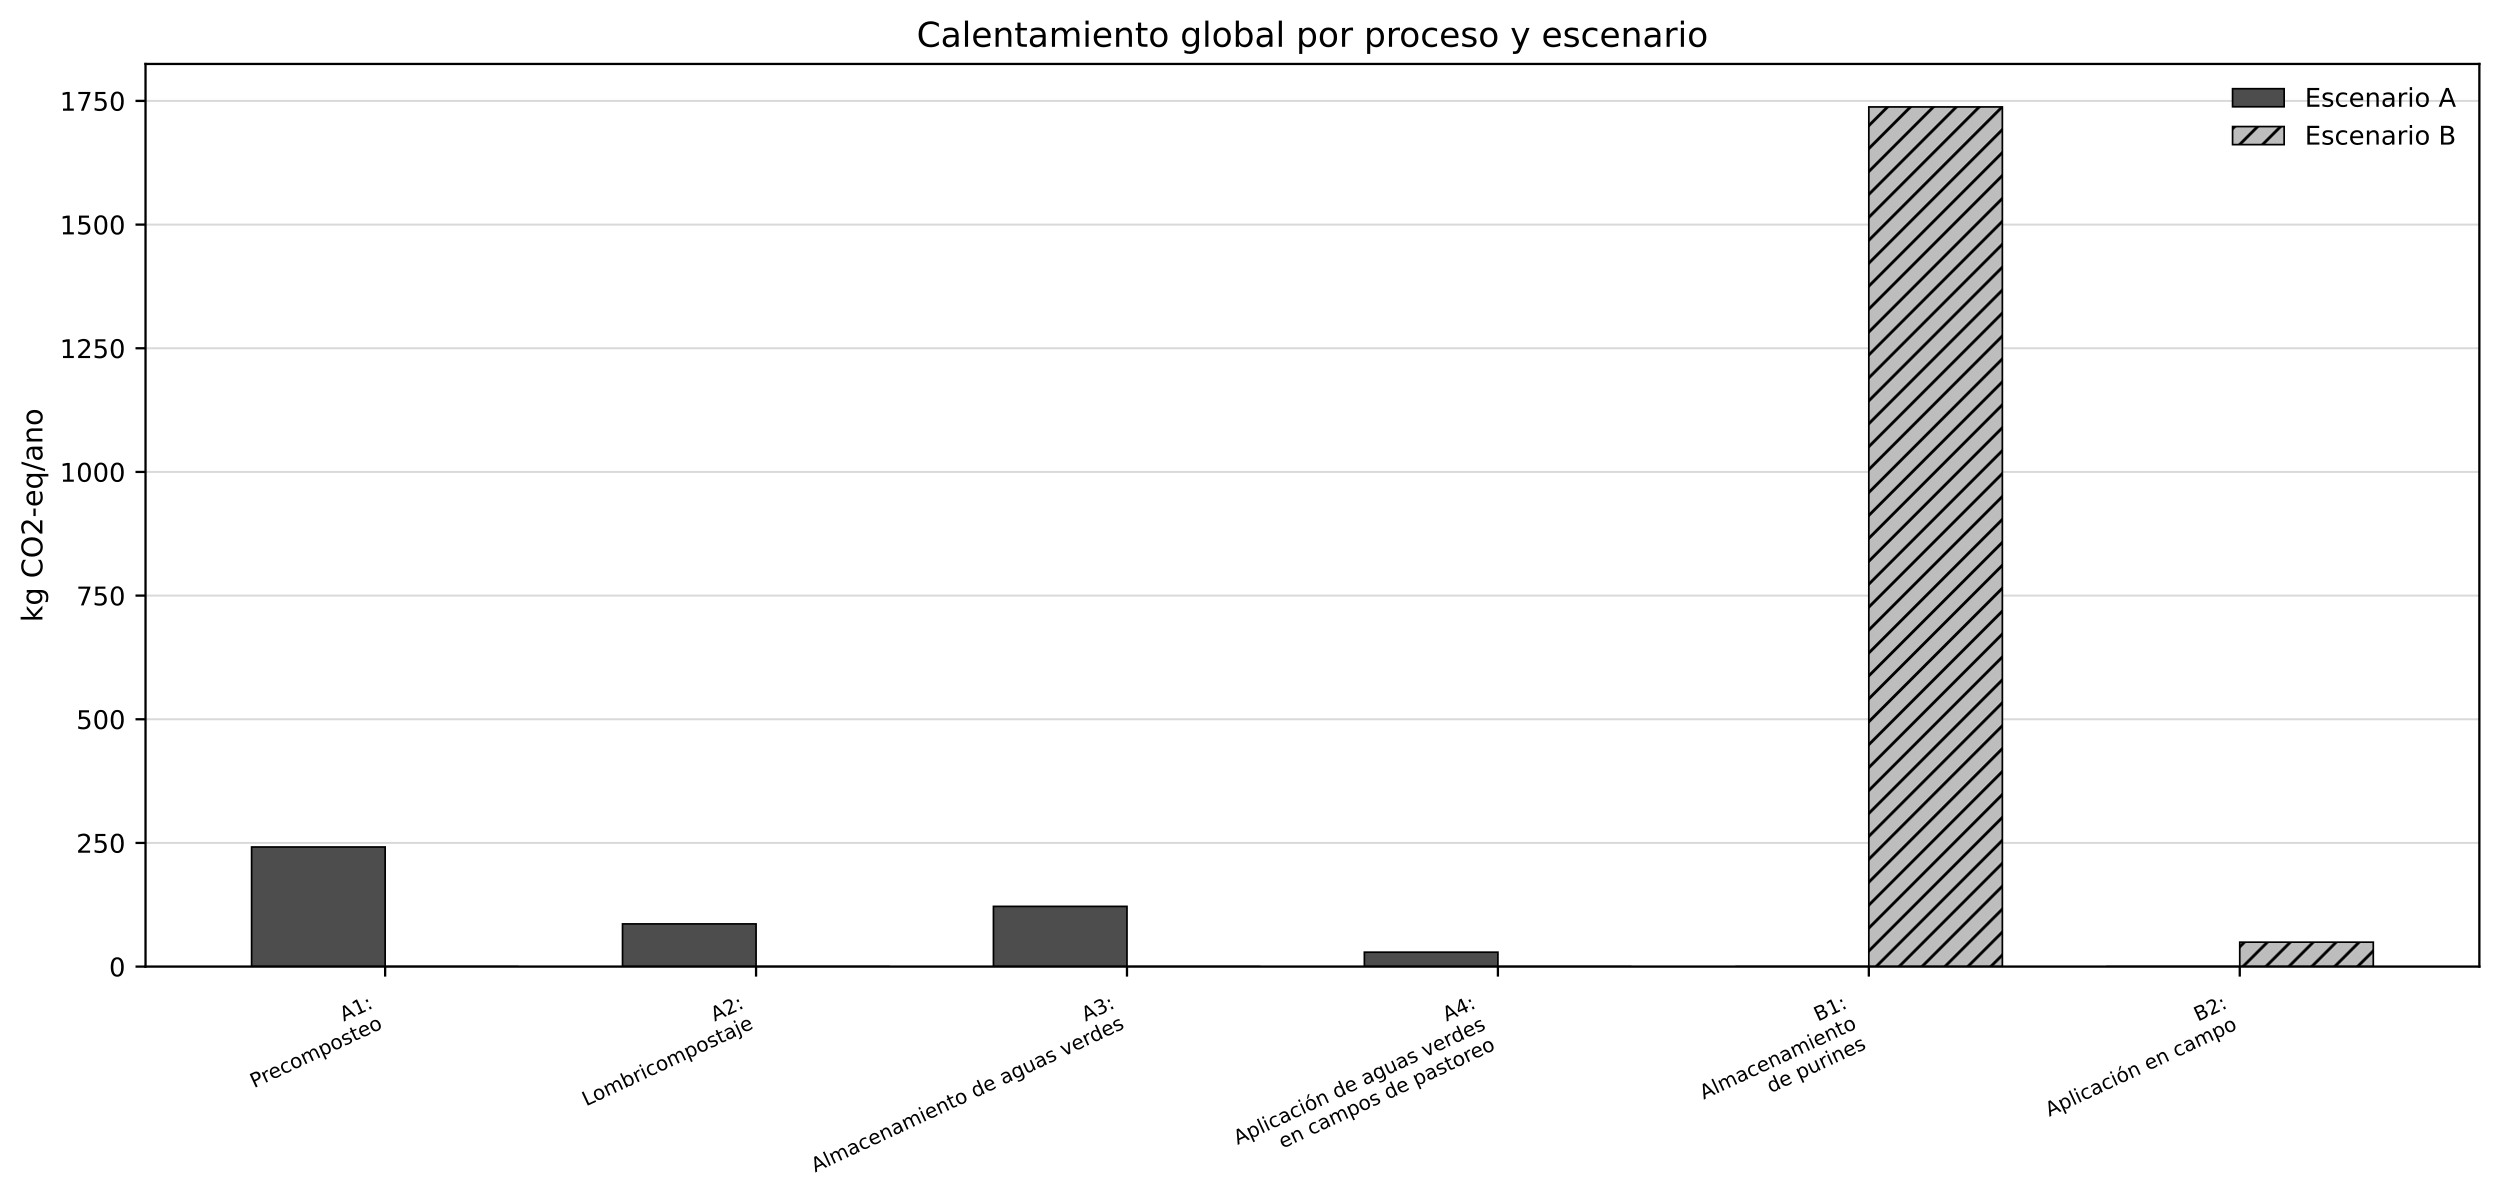
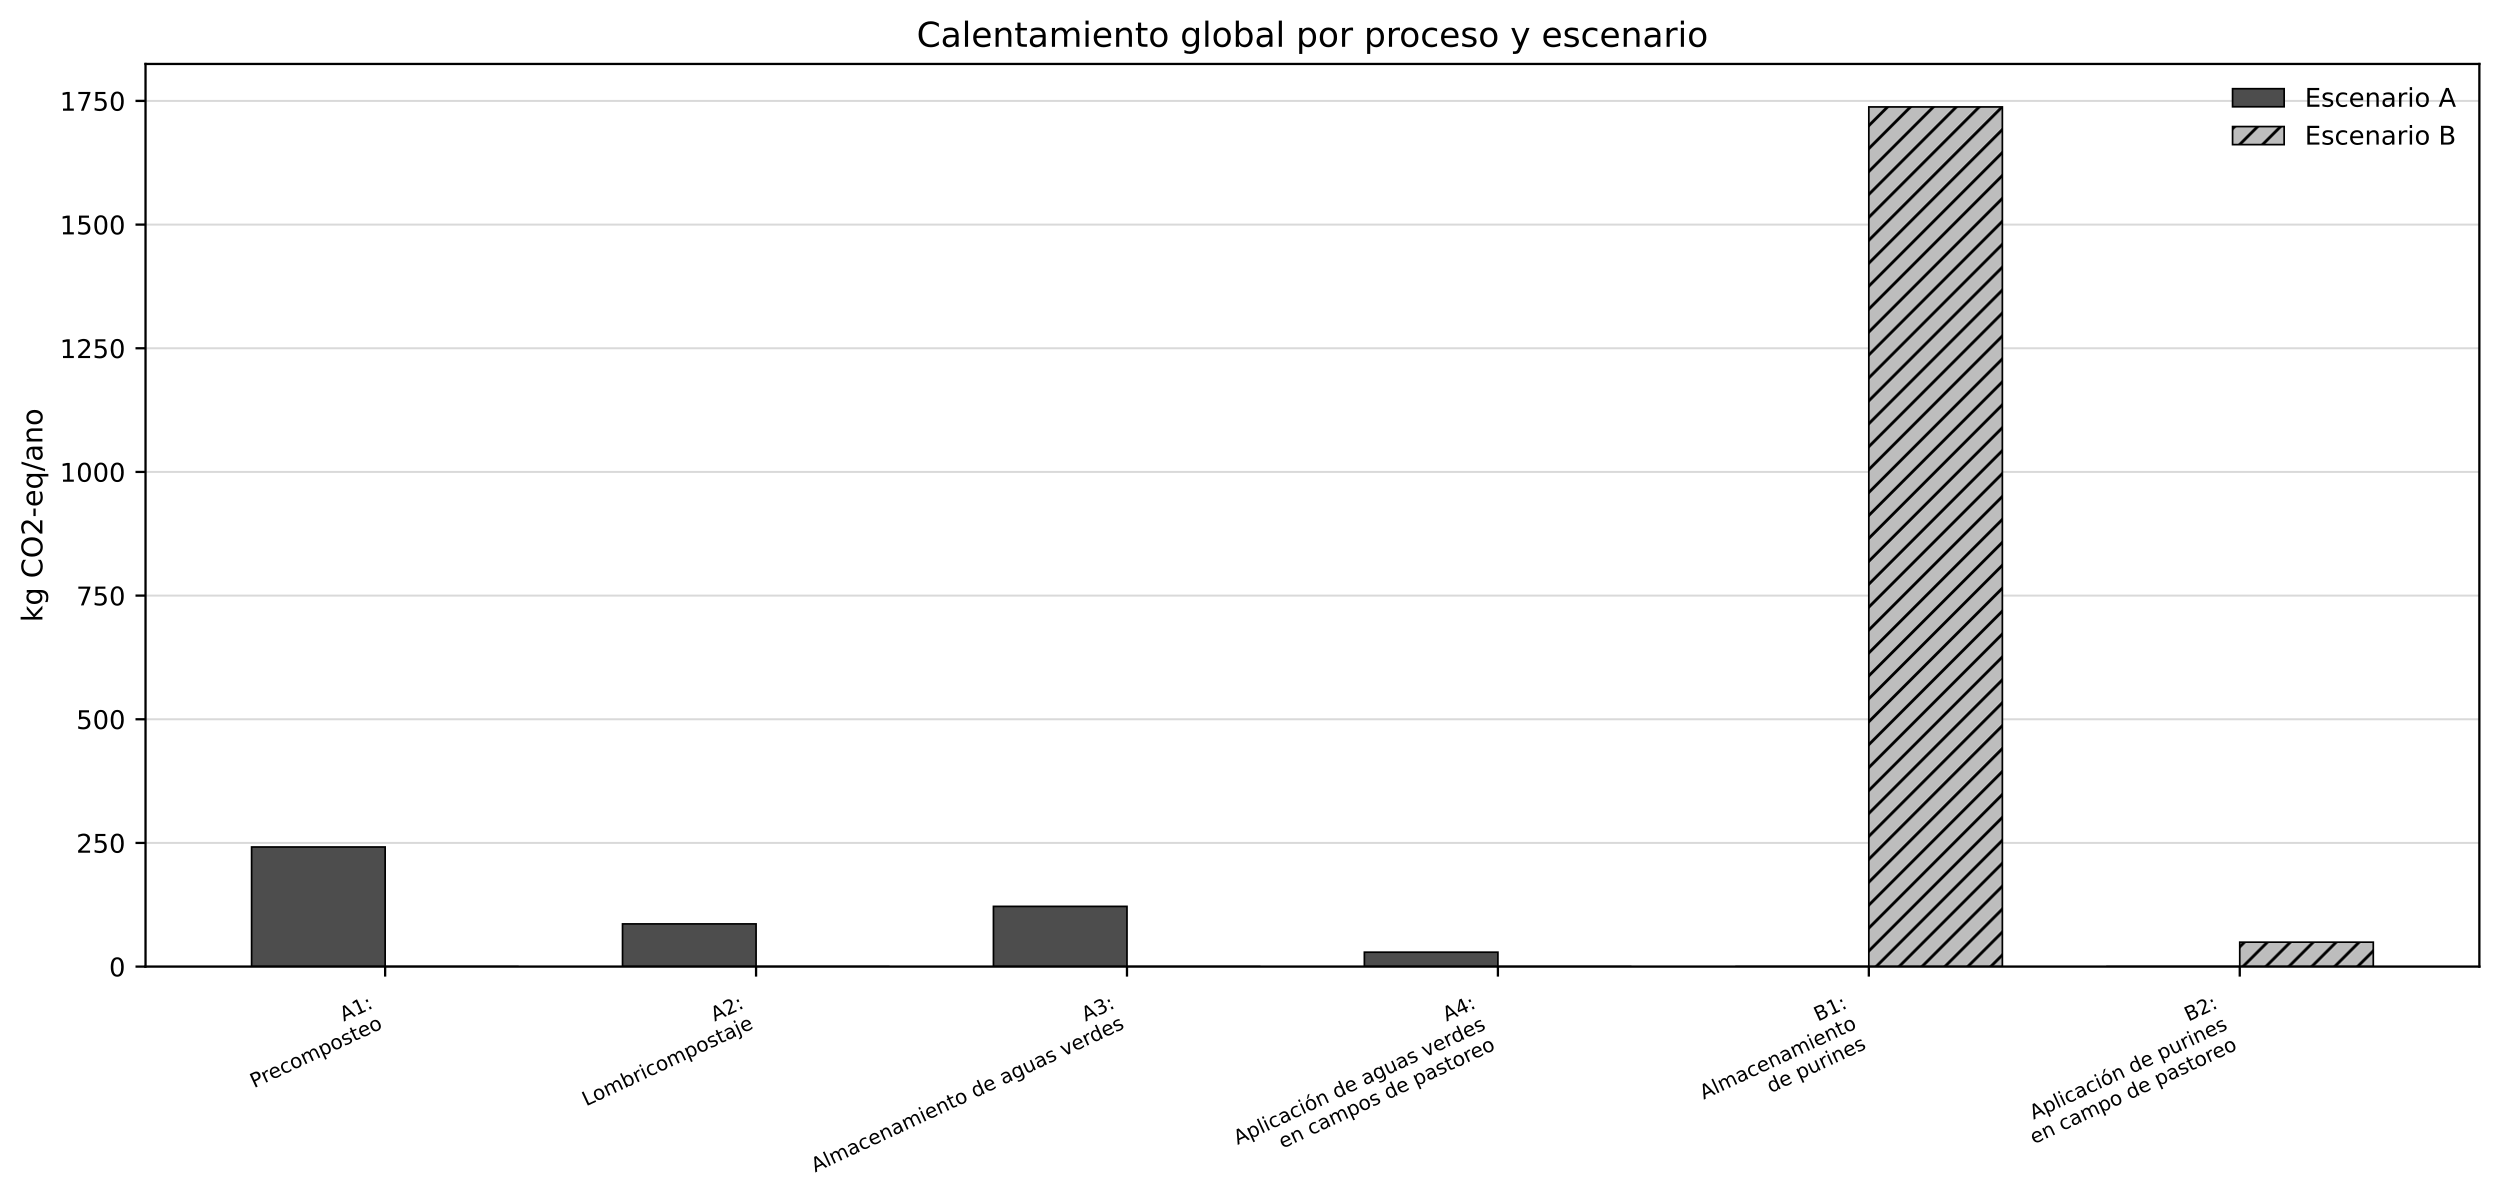
<svg xmlns="http://www.w3.org/2000/svg" xmlns:xlink="http://www.w3.org/1999/xlink" width="872.4pt" height="417.703pt" viewBox="0 0 872.4 417.703" version="1.1">
  <defs>
    <style type="text/css">*{stroke-linejoin: round; stroke-linecap: butt}</style>
  </defs>
  <g id="figure_1">
    <g id="patch_1">
      <path d="M 0 417.703  L 872.4 417.703  L 872.4 0  L 0 0  z " style="fill: #ffffff" />
    </g>
    <g id="axes_1">
      <g id="patch_2">
        <path d="M 50.783 337.302  L 865.2 337.302  L 865.2 22.318  L 50.783 22.318  z " style="fill: #ffffff" />
      </g>
      <g id="matplotlib.axis_1">
        <g id="xtick_1">
          <g id="line2d_1">
            <defs>
-               <path id="m946aa8fa4c" d="M 0 0  L 0 3.5  " style="stroke: #000000; stroke-width: 0.8" />
+               <path id="m09f6280868" d="M 0 0  L 0 3.5  " style="stroke: #000000; stroke-width: 0.8" />
            </defs>
            <g>
-               <use xlink:href="#m946aa8fa4c" x="134.399" y="337.302" style="stroke: #000000; stroke-width: 0.8" />
+               <use xlink:href="#m09f6280868" x="134.399" y="337.302" style="stroke: #000000; stroke-width: 0.8" />
            </g>
          </g>
          <g id="text_1">
            <text style="font-size: 7px; font-family: 'DejaVu Sans'" transform="translate(119.958 356.5248) rotate(-25)">A1:</text>
            <text style="font-size: 7px; font-family: 'DejaVu Sans'" transform="translate(88.66429 379.7661) rotate(-25)">Precomposteo</text>
          </g>
        </g>
        <g id="xtick_2">
          <g id="line2d_2">
            <g>
-               <use xlink:href="#m946aa8fa4c" x="263.836" y="337.302" style="stroke: #000000; stroke-width: 0.8" />
+               <use xlink:href="#m09f6280868" x="263.836" y="337.302" style="stroke: #000000; stroke-width: 0.8" />
            </g>
          </g>
          <g id="text_2">
            <text style="font-size: 7px; font-family: 'DejaVu Sans'" transform="translate(249.3949 356.5248) rotate(-25)">A2:</text>
            <text style="font-size: 7px; font-family: 'DejaVu Sans'" transform="translate(204.5326 386.0932) rotate(-25)">Lombricompostaje</text>
          </g>
        </g>
        <g id="xtick_3">
          <g id="line2d_3">
            <g>
-               <use xlink:href="#m946aa8fa4c" x="393.273" y="337.302" style="stroke: #000000; stroke-width: 0.8" />
+               <use xlink:href="#m09f6280868" x="393.273" y="337.302" style="stroke: #000000; stroke-width: 0.8" />
            </g>
          </g>
          <g id="text_3">
            <text style="font-size: 7px; font-family: 'DejaVu Sans'" transform="translate(378.8318 356.5248) rotate(-25)">A3:</text>
            <text style="font-size: 7px; font-family: 'DejaVu Sans'" transform="translate(284.4524 409.1834) rotate(-25)">Almacenamiento de aguas verdes</text>
          </g>
        </g>
        <g id="xtick_4">
          <g id="line2d_4">
            <g>
-               <use xlink:href="#m946aa8fa4c" x="522.71" y="337.302" style="stroke: #000000; stroke-width: 0.8" />
+               <use xlink:href="#m09f6280868" x="522.71" y="337.302" style="stroke: #000000; stroke-width: 0.8" />
            </g>
          </g>
          <g id="text_4">
            <text style="font-size: 7px; font-family: 'DejaVu Sans'" transform="translate(504.814 356.5248) rotate(-25)">A4:</text>
            <text style="font-size: 7px; font-family: 'DejaVu Sans'" transform="translate(431.8602 399.5632) rotate(-25)">Aplicación de aguas verdes</text>
            <text style="font-size: 7px; font-family: 'DejaVu Sans'" transform="translate(447.5807 400.8814) rotate(-25)">en campos de pastoreo</text>
          </g>
        </g>
        <g id="xtick_5">
          <g id="line2d_5">
            <g>
-               <use xlink:href="#m946aa8fa4c" x="652.147" y="337.302" style="stroke: #000000; stroke-width: 0.8" />
+               <use xlink:href="#m09f6280868" x="652.147" y="337.302" style="stroke: #000000; stroke-width: 0.8" />
            </g>
          </g>
          <g id="text_5">
            <text style="font-size: 7px; font-family: 'DejaVu Sans'" transform="translate(634.38 356.5308) rotate(-25)">B1:</text>
            <text style="font-size: 7px; font-family: 'DejaVu Sans'" transform="translate(594.5137 383.7695) rotate(-25)">Almacenamiento</text>
            <text style="font-size: 7px; font-family: 'DejaVu Sans'" transform="translate(617.9364 381.4961) rotate(-25)">de purines</text>
          </g>
        </g>
        <g id="xtick_6">
          <g id="line2d_6">
            <g>
-               <use xlink:href="#m946aa8fa4c" x="781.584" y="337.302" style="stroke: #000000; stroke-width: 0.8" />
+               <use xlink:href="#m09f6280868" x="781.584" y="337.302" style="stroke: #000000; stroke-width: 0.8" />
            </g>
          </g>
          <g id="text_6">
-             <text style="font-size: 7px; font-family: 'DejaVu Sans'" transform="translate(766.9875 356.5308) rotate(-25)">B2:</text>
-             <text style="font-size: 7px; font-family: 'DejaVu Sans'" transform="translate(715.1252 389.7341) rotate(-25)">Aplicación en campo</text>
+             <text style="font-size: 7px; font-family: 'DejaVu Sans'" transform="translate(763.6749 356.5308) rotate(-25)">B2:</text>
+             <text style="font-size: 7px; font-family: 'DejaVu Sans'" transform="translate(709.6227 390.7552) rotate(-25)">Aplicación de purines</text>
+             <text style="font-size: 7px; font-family: 'DejaVu Sans'" transform="translate(709.7594 399.3403) rotate(-25)">en campo de pastoreo</text>
          </g>
        </g>
      </g>
      <g id="matplotlib.axis_2">
        <g id="ytick_1">
          <g id="line2d_7">
-             <path d="M 50.783 337.302  L 865.2 337.302  " clip-path="url(#p22f29f0dbf)" style="fill: none; stroke: #d9d9d9; stroke-width: 0.7; stroke-linecap: square" />
+             <path d="M 50.783 337.302  L 865.2 337.302  " clip-path="url(#paa89951b8f)" style="fill: none; stroke: #d9d9d9; stroke-width: 0.7; stroke-linecap: square" />
          </g>
          <g id="line2d_8">
            <defs>
-               <path id="m8440d6a285" d="M 0 0  L -3.5 0  " style="stroke: #000000; stroke-width: 0.8" />
+               <path id="md6bb8c809d" d="M 0 0  L -3.5 0  " style="stroke: #000000; stroke-width: 0.8" />
            </defs>
            <g>
-               <use xlink:href="#m8440d6a285" x="50.783" y="337.302" style="stroke: #000000; stroke-width: 0.8" />
+               <use xlink:href="#md6bb8c809d" x="50.783" y="337.302" style="stroke: #000000; stroke-width: 0.8" />
            </g>
          </g>
          <g id="text_7">
            <text style="font-size: 9px; font-family: 'DejaVu Sans'; text-anchor: end" x="43.783" y="340.721" transform="rotate(-0 43.78312 340.721)">0</text>
          </g>
        </g>
        <g id="ytick_2">
          <g id="line2d_9">
-             <path d="M 50.783 294.146  L 865.2 294.146  " clip-path="url(#p22f29f0dbf)" style="fill: none; stroke: #d9d9d9; stroke-width: 0.7; stroke-linecap: square" />
+             <path d="M 50.783 294.146  L 865.2 294.146  " clip-path="url(#paa89951b8f)" style="fill: none; stroke: #d9d9d9; stroke-width: 0.7; stroke-linecap: square" />
          </g>
          <g id="line2d_10">
            <g>
-               <use xlink:href="#m8440d6a285" x="50.783" y="294.146" style="stroke: #000000; stroke-width: 0.8" />
+               <use xlink:href="#md6bb8c809d" x="50.783" y="294.146" style="stroke: #000000; stroke-width: 0.8" />
            </g>
          </g>
          <g id="text_8">
            <text style="font-size: 9px; font-family: 'DejaVu Sans'; text-anchor: end" x="43.783" y="297.566" transform="rotate(-0 43.78312 297.5656)">250</text>
          </g>
        </g>
        <g id="ytick_3">
          <g id="line2d_11">
-             <path d="M 50.783 250.991  L 865.2 250.991  " clip-path="url(#p22f29f0dbf)" style="fill: none; stroke: #d9d9d9; stroke-width: 0.7; stroke-linecap: square" />
+             <path d="M 50.783 250.991  L 865.2 250.991  " clip-path="url(#paa89951b8f)" style="fill: none; stroke: #d9d9d9; stroke-width: 0.7; stroke-linecap: square" />
          </g>
          <g id="line2d_12">
            <g>
-               <use xlink:href="#m8440d6a285" x="50.783" y="250.991" style="stroke: #000000; stroke-width: 0.8" />
+               <use xlink:href="#md6bb8c809d" x="50.783" y="250.991" style="stroke: #000000; stroke-width: 0.8" />
            </g>
          </g>
          <g id="text_9">
            <text style="font-size: 9px; font-family: 'DejaVu Sans'; text-anchor: end" x="43.783" y="254.41" transform="rotate(-0 43.78312 254.4101)">500</text>
          </g>
        </g>
        <g id="ytick_4">
          <g id="line2d_13">
-             <path d="M 50.783 207.835  L 865.2 207.835  " clip-path="url(#p22f29f0dbf)" style="fill: none; stroke: #d9d9d9; stroke-width: 0.7; stroke-linecap: square" />
+             <path d="M 50.783 207.835  L 865.2 207.835  " clip-path="url(#paa89951b8f)" style="fill: none; stroke: #d9d9d9; stroke-width: 0.7; stroke-linecap: square" />
          </g>
          <g id="line2d_14">
            <g>
-               <use xlink:href="#m8440d6a285" x="50.783" y="207.835" style="stroke: #000000; stroke-width: 0.8" />
+               <use xlink:href="#md6bb8c809d" x="50.783" y="207.835" style="stroke: #000000; stroke-width: 0.8" />
            </g>
          </g>
          <g id="text_10">
            <text style="font-size: 9px; font-family: 'DejaVu Sans'; text-anchor: end" x="43.783" y="211.255" transform="rotate(-0 43.78312 211.2547)">750</text>
          </g>
        </g>
        <g id="ytick_5">
          <g id="line2d_15">
-             <path d="M 50.783 164.68  L 865.2 164.68  " clip-path="url(#p22f29f0dbf)" style="fill: none; stroke: #d9d9d9; stroke-width: 0.7; stroke-linecap: square" />
+             <path d="M 50.783 164.68  L 865.2 164.68  " clip-path="url(#paa89951b8f)" style="fill: none; stroke: #d9d9d9; stroke-width: 0.7; stroke-linecap: square" />
          </g>
          <g id="line2d_16">
            <g>
-               <use xlink:href="#m8440d6a285" x="50.783" y="164.68" style="stroke: #000000; stroke-width: 0.8" />
+               <use xlink:href="#md6bb8c809d" x="50.783" y="164.68" style="stroke: #000000; stroke-width: 0.8" />
            </g>
          </g>
          <g id="text_11">
            <text style="font-size: 9px; font-family: 'DejaVu Sans'; text-anchor: end" x="43.783" y="168.099" transform="rotate(-0 43.78312 168.0992)">1000</text>
          </g>
        </g>
        <g id="ytick_6">
          <g id="line2d_17">
-             <path d="M 50.783 121.524  L 865.2 121.524  " clip-path="url(#p22f29f0dbf)" style="fill: none; stroke: #d9d9d9; stroke-width: 0.7; stroke-linecap: square" />
+             <path d="M 50.783 121.524  L 865.2 121.524  " clip-path="url(#paa89951b8f)" style="fill: none; stroke: #d9d9d9; stroke-width: 0.7; stroke-linecap: square" />
          </g>
          <g id="line2d_18">
            <g>
-               <use xlink:href="#m8440d6a285" x="50.783" y="121.524" style="stroke: #000000; stroke-width: 0.8" />
+               <use xlink:href="#md6bb8c809d" x="50.783" y="121.524" style="stroke: #000000; stroke-width: 0.8" />
            </g>
          </g>
          <g id="text_12">
            <text style="font-size: 9px; font-family: 'DejaVu Sans'; text-anchor: end" x="43.783" y="124.944" transform="rotate(-0 43.78312 124.9438)">1250</text>
          </g>
        </g>
        <g id="ytick_7">
          <g id="line2d_19">
-             <path d="M 50.783 78.369  L 865.2 78.369  " clip-path="url(#p22f29f0dbf)" style="fill: none; stroke: #d9d9d9; stroke-width: 0.7; stroke-linecap: square" />
+             <path d="M 50.783 78.369  L 865.2 78.369  " clip-path="url(#paa89951b8f)" style="fill: none; stroke: #d9d9d9; stroke-width: 0.7; stroke-linecap: square" />
          </g>
          <g id="line2d_20">
            <g>
-               <use xlink:href="#m8440d6a285" x="50.783" y="78.369" style="stroke: #000000; stroke-width: 0.8" />
+               <use xlink:href="#md6bb8c809d" x="50.783" y="78.369" style="stroke: #000000; stroke-width: 0.8" />
            </g>
          </g>
          <g id="text_13">
            <text style="font-size: 9px; font-family: 'DejaVu Sans'; text-anchor: end" x="43.783" y="81.788" transform="rotate(-0 43.78312 81.78833)">1500</text>
          </g>
        </g>
        <g id="ytick_8">
          <g id="line2d_21">
-             <path d="M 50.783 35.214  L 865.2 35.214  " clip-path="url(#p22f29f0dbf)" style="fill: none; stroke: #d9d9d9; stroke-width: 0.7; stroke-linecap: square" />
+             <path d="M 50.783 35.214  L 865.2 35.214  " clip-path="url(#paa89951b8f)" style="fill: none; stroke: #d9d9d9; stroke-width: 0.7; stroke-linecap: square" />
          </g>
          <g id="line2d_22">
            <g>
-               <use xlink:href="#m8440d6a285" x="50.783" y="35.214" style="stroke: #000000; stroke-width: 0.8" />
+               <use xlink:href="#md6bb8c809d" x="50.783" y="35.214" style="stroke: #000000; stroke-width: 0.8" />
            </g>
          </g>
          <g id="text_14">
            <text style="font-size: 9px; font-family: 'DejaVu Sans'; text-anchor: end" x="43.783" y="38.633" transform="rotate(-0 43.78312 38.63289)">1750</text>
          </g>
        </g>
        <g id="text_15">
          <text style="font-size: 10px; font-family: 'DejaVu Sans'; text-anchor: middle" x="14.798" y="179.81" transform="rotate(-90 14.79844 179.8099)">kg CO2-eq/ano</text>
        </g>
      </g>
      <g id="patch_3">
-         <path d="M 87.802 337.302  L 134.399 337.302  L 134.399 295.575  L 87.802 295.575  z " clip-path="url(#p22f29f0dbf)" style="fill: #4d4d4d; stroke: #000000; stroke-width: 0.6; stroke-linejoin: miter" />
+         <path d="M 87.802 337.302  L 134.399 337.302  L 134.399 295.575  L 87.802 295.575  z " clip-path="url(#paa89951b8f)" style="fill: #4d4d4d; stroke: #000000; stroke-width: 0.6; stroke-linejoin: miter" />
      </g>
      <g id="patch_4">
-         <path d="M 217.239 337.302  L 263.836 337.302  L 263.836 322.403  L 217.239 322.403  z " clip-path="url(#p22f29f0dbf)" style="fill: #4d4d4d; stroke: #000000; stroke-width: 0.6; stroke-linejoin: miter" />
+         <path d="M 217.239 337.302  L 263.836 337.302  L 263.836 322.403  L 217.239 322.403  z " clip-path="url(#paa89951b8f)" style="fill: #4d4d4d; stroke: #000000; stroke-width: 0.6; stroke-linejoin: miter" />
      </g>
      <g id="patch_5">
-         <path d="M 346.676 337.302  L 393.273 337.302  L 393.273 316.303  L 346.676 316.303  z " clip-path="url(#p22f29f0dbf)" style="fill: #4d4d4d; stroke: #000000; stroke-width: 0.6; stroke-linejoin: miter" />
+         <path d="M 346.676 337.302  L 393.273 337.302  L 393.273 316.303  L 346.676 316.303  z " clip-path="url(#paa89951b8f)" style="fill: #4d4d4d; stroke: #000000; stroke-width: 0.6; stroke-linejoin: miter" />
      </g>
      <g id="patch_6">
-         <path d="M 476.113 337.302  L 522.71 337.302  L 522.71 332.278  L 476.113 332.278  z " clip-path="url(#p22f29f0dbf)" style="fill: #4d4d4d; stroke: #000000; stroke-width: 0.6; stroke-linejoin: miter" />
+         <path d="M 476.113 337.302  L 522.71 337.302  L 522.71 332.278  L 476.113 332.278  z " clip-path="url(#paa89951b8f)" style="fill: #4d4d4d; stroke: #000000; stroke-width: 0.6; stroke-linejoin: miter" />
      </g>
      <g id="patch_7">
-         <path d="M 605.55 337.302  L 652.147 337.302  L 652.147 337.302  L 605.55 337.302  z " clip-path="url(#p22f29f0dbf)" style="fill: #4d4d4d; stroke: #000000; stroke-width: 0.6; stroke-linejoin: miter" />
+         <path d="M 605.55 337.302  L 652.147 337.302  L 652.147 337.302  L 605.55 337.302  z " clip-path="url(#paa89951b8f)" style="fill: #4d4d4d; stroke: #000000; stroke-width: 0.6; stroke-linejoin: miter" />
      </g>
      <g id="patch_8">
-         <path d="M 734.987 337.302  L 781.584 337.302  L 781.584 337.302  L 734.987 337.302  z " clip-path="url(#p22f29f0dbf)" style="fill: #4d4d4d; stroke: #000000; stroke-width: 0.6; stroke-linejoin: miter" />
+         <path d="M 734.987 337.302  L 781.584 337.302  L 781.584 337.302  L 734.987 337.302  z " clip-path="url(#paa89951b8f)" style="fill: #4d4d4d; stroke: #000000; stroke-width: 0.6; stroke-linejoin: miter" />
      </g>
      <g id="patch_9">
-         <path d="M 134.399 337.302  L 180.997 337.302  L 180.997 337.302  L 134.399 337.302  z " clip-path="url(#p22f29f0dbf)" style="fill: url(#h9bd204d791); stroke: #000000; stroke-width: 0.6; stroke-linejoin: miter" />
+         <path d="M 134.399 337.302  L 180.997 337.302  L 180.997 337.302  L 134.399 337.302  z " clip-path="url(#paa89951b8f)" style="fill: url(#h624edf3e4f); stroke: #000000; stroke-width: 0.6; stroke-linejoin: miter" />
      </g>
      <g id="patch_10">
-         <path d="M 263.836 337.302  L 310.434 337.302  L 310.434 337.302  L 263.836 337.302  z " clip-path="url(#p22f29f0dbf)" style="fill: url(#h9bd204d791); stroke: #000000; stroke-width: 0.6; stroke-linejoin: miter" />
+         <path d="M 263.836 337.302  L 310.434 337.302  L 310.434 337.302  L 263.836 337.302  z " clip-path="url(#paa89951b8f)" style="fill: url(#h624edf3e4f); stroke: #000000; stroke-width: 0.6; stroke-linejoin: miter" />
      </g>
      <g id="patch_11">
-         <path d="M 393.273 337.302  L 439.87 337.302  L 439.87 337.302  L 393.273 337.302  z " clip-path="url(#p22f29f0dbf)" style="fill: url(#h9bd204d791); stroke: #000000; stroke-width: 0.6; stroke-linejoin: miter" />
+         <path d="M 393.273 337.302  L 439.87 337.302  L 439.87 337.302  L 393.273 337.302  z " clip-path="url(#paa89951b8f)" style="fill: url(#h624edf3e4f); stroke: #000000; stroke-width: 0.6; stroke-linejoin: miter" />
      </g>
      <g id="patch_12">
-         <path d="M 522.71 337.302  L 569.307 337.302  L 569.307 337.302  L 522.71 337.302  z " clip-path="url(#p22f29f0dbf)" style="fill: url(#h9bd204d791); stroke: #000000; stroke-width: 0.6; stroke-linejoin: miter" />
+         <path d="M 522.71 337.302  L 569.307 337.302  L 569.307 337.302  L 522.71 337.302  z " clip-path="url(#paa89951b8f)" style="fill: url(#h624edf3e4f); stroke: #000000; stroke-width: 0.6; stroke-linejoin: miter" />
      </g>
      <g id="patch_13">
-         <path d="M 652.147 337.302  L 698.744 337.302  L 698.744 37.317  L 652.147 37.317  z " clip-path="url(#p22f29f0dbf)" style="fill: url(#h9bd204d791); stroke: #000000; stroke-width: 0.6; stroke-linejoin: miter" />
+         <path d="M 652.147 337.302  L 698.744 337.302  L 698.744 37.317  L 652.147 37.317  z " clip-path="url(#paa89951b8f)" style="fill: url(#h624edf3e4f); stroke: #000000; stroke-width: 0.6; stroke-linejoin: miter" />
      </g>
      <g id="patch_14">
-         <path d="M 781.584 337.302  L 828.181 337.302  L 828.181 328.778  L 781.584 328.778  z " clip-path="url(#p22f29f0dbf)" style="fill: url(#h9bd204d791); stroke: #000000; stroke-width: 0.6; stroke-linejoin: miter" />
+         <path d="M 781.584 337.302  L 828.181 337.302  L 828.181 328.778  L 781.584 328.778  z " clip-path="url(#paa89951b8f)" style="fill: url(#h624edf3e4f); stroke: #000000; stroke-width: 0.6; stroke-linejoin: miter" />
      </g>
      <g id="patch_15">
        <path d="M 50.783 337.302  L 50.783 22.318  " style="fill: none; stroke: #000000; stroke-width: 0.8; stroke-linejoin: miter; stroke-linecap: square" />
      </g>
      <g id="patch_16">
        <path d="M 865.2 337.302  L 865.2 22.318  " style="fill: none; stroke: #000000; stroke-width: 0.8; stroke-linejoin: miter; stroke-linecap: square" />
      </g>
      <g id="patch_17">
        <path d="M 50.783 337.302  L 865.2 337.302  " style="fill: none; stroke: #000000; stroke-width: 0.8; stroke-linejoin: miter; stroke-linecap: square" />
      </g>
      <g id="patch_18">
        <path d="M 50.783 22.318  L 865.2 22.318  " style="fill: none; stroke: #000000; stroke-width: 0.8; stroke-linejoin: miter; stroke-linecap: square" />
      </g>
      <g id="text_16">
        <text style="font-size: 12px; font-family: 'DejaVu Sans'; text-anchor: middle" x="457.992" y="16.318" transform="rotate(-0 457.9916 16.31812)">Calentamiento global por proceso y escenario</text>
      </g>
      <g id="legend_1">
        <g id="patch_19">
          <path d="M 779.077 37.257  L 797.077 37.257  L 797.077 30.957  L 779.077 30.957  z " style="fill: #4d4d4d; stroke: #000000; stroke-width: 0.6; stroke-linejoin: miter" />
        </g>
        <g id="text_17">
          <text style="font-size: 9px; font-family: 'DejaVu Sans'; text-anchor: start" x="804.277" y="37.257" transform="rotate(-0 804.2771 37.25672)">Escenario A</text>
        </g>
        <g id="patch_20">
-           <path d="M 779.077 50.467  L 797.077 50.467  L 797.077 44.167  L 779.077 44.167  z " style="fill: url(#h9bd204d791); stroke: #000000; stroke-width: 0.6; stroke-linejoin: miter" />
+           <path d="M 779.077 50.467  L 797.077 50.467  L 797.077 44.167  L 779.077 44.167  z " style="fill: url(#h624edf3e4f); stroke: #000000; stroke-width: 0.6; stroke-linejoin: miter" />
        </g>
        <g id="text_18">
          <text style="font-size: 9px; font-family: 'DejaVu Sans'; text-anchor: start" x="804.277" y="50.467" transform="rotate(-0 804.2771 50.46703)">Escenario B</text>
        </g>
      </g>
    </g>
  </g>
  <defs>
-     <clipPath id="p22f29f0dbf">
+     <clipPath id="paa89951b8f">
      <rect x="50.783" y="22.318" width="814.417" height="314.984" />
    </clipPath>
  </defs>
  <defs>
-     <pattern id="h9bd204d791" patternUnits="userSpaceOnUse" x="0" y="0" width="72" height="72">
+     <pattern id="h624edf3e4f" patternUnits="userSpaceOnUse" x="0" y="0" width="72" height="72">
      <rect x="0" y="0" width="73" height="73" fill="#bdbdbd" />
      <path d="M -36 36  L 36 -36  M -32 40  L 40 -32  M -28 44  L 44 -28  M -24 48  L 48 -24  M -20 52  L 52 -20  M -16 56  L 56 -16  M -12 60  L 60 -12  M -8 64  L 64 -8  M -4 68  L 68 -4  M 0 72  L 72 0  M 4 76  L 76 4  M 8 80  L 80 8  M 12 84  L 84 12  M 16 88  L 88 16  M 20 92  L 92 20  M 24 96  L 96 24  M 28 100  L 100 28  M 32 104  L 104 32  M 36 108  L 108 36  " style="fill: #000000; stroke: #000000; stroke-width: 1.0; stroke-linecap: butt; stroke-linejoin: miter" />
    </pattern>
  </defs>
</svg>
